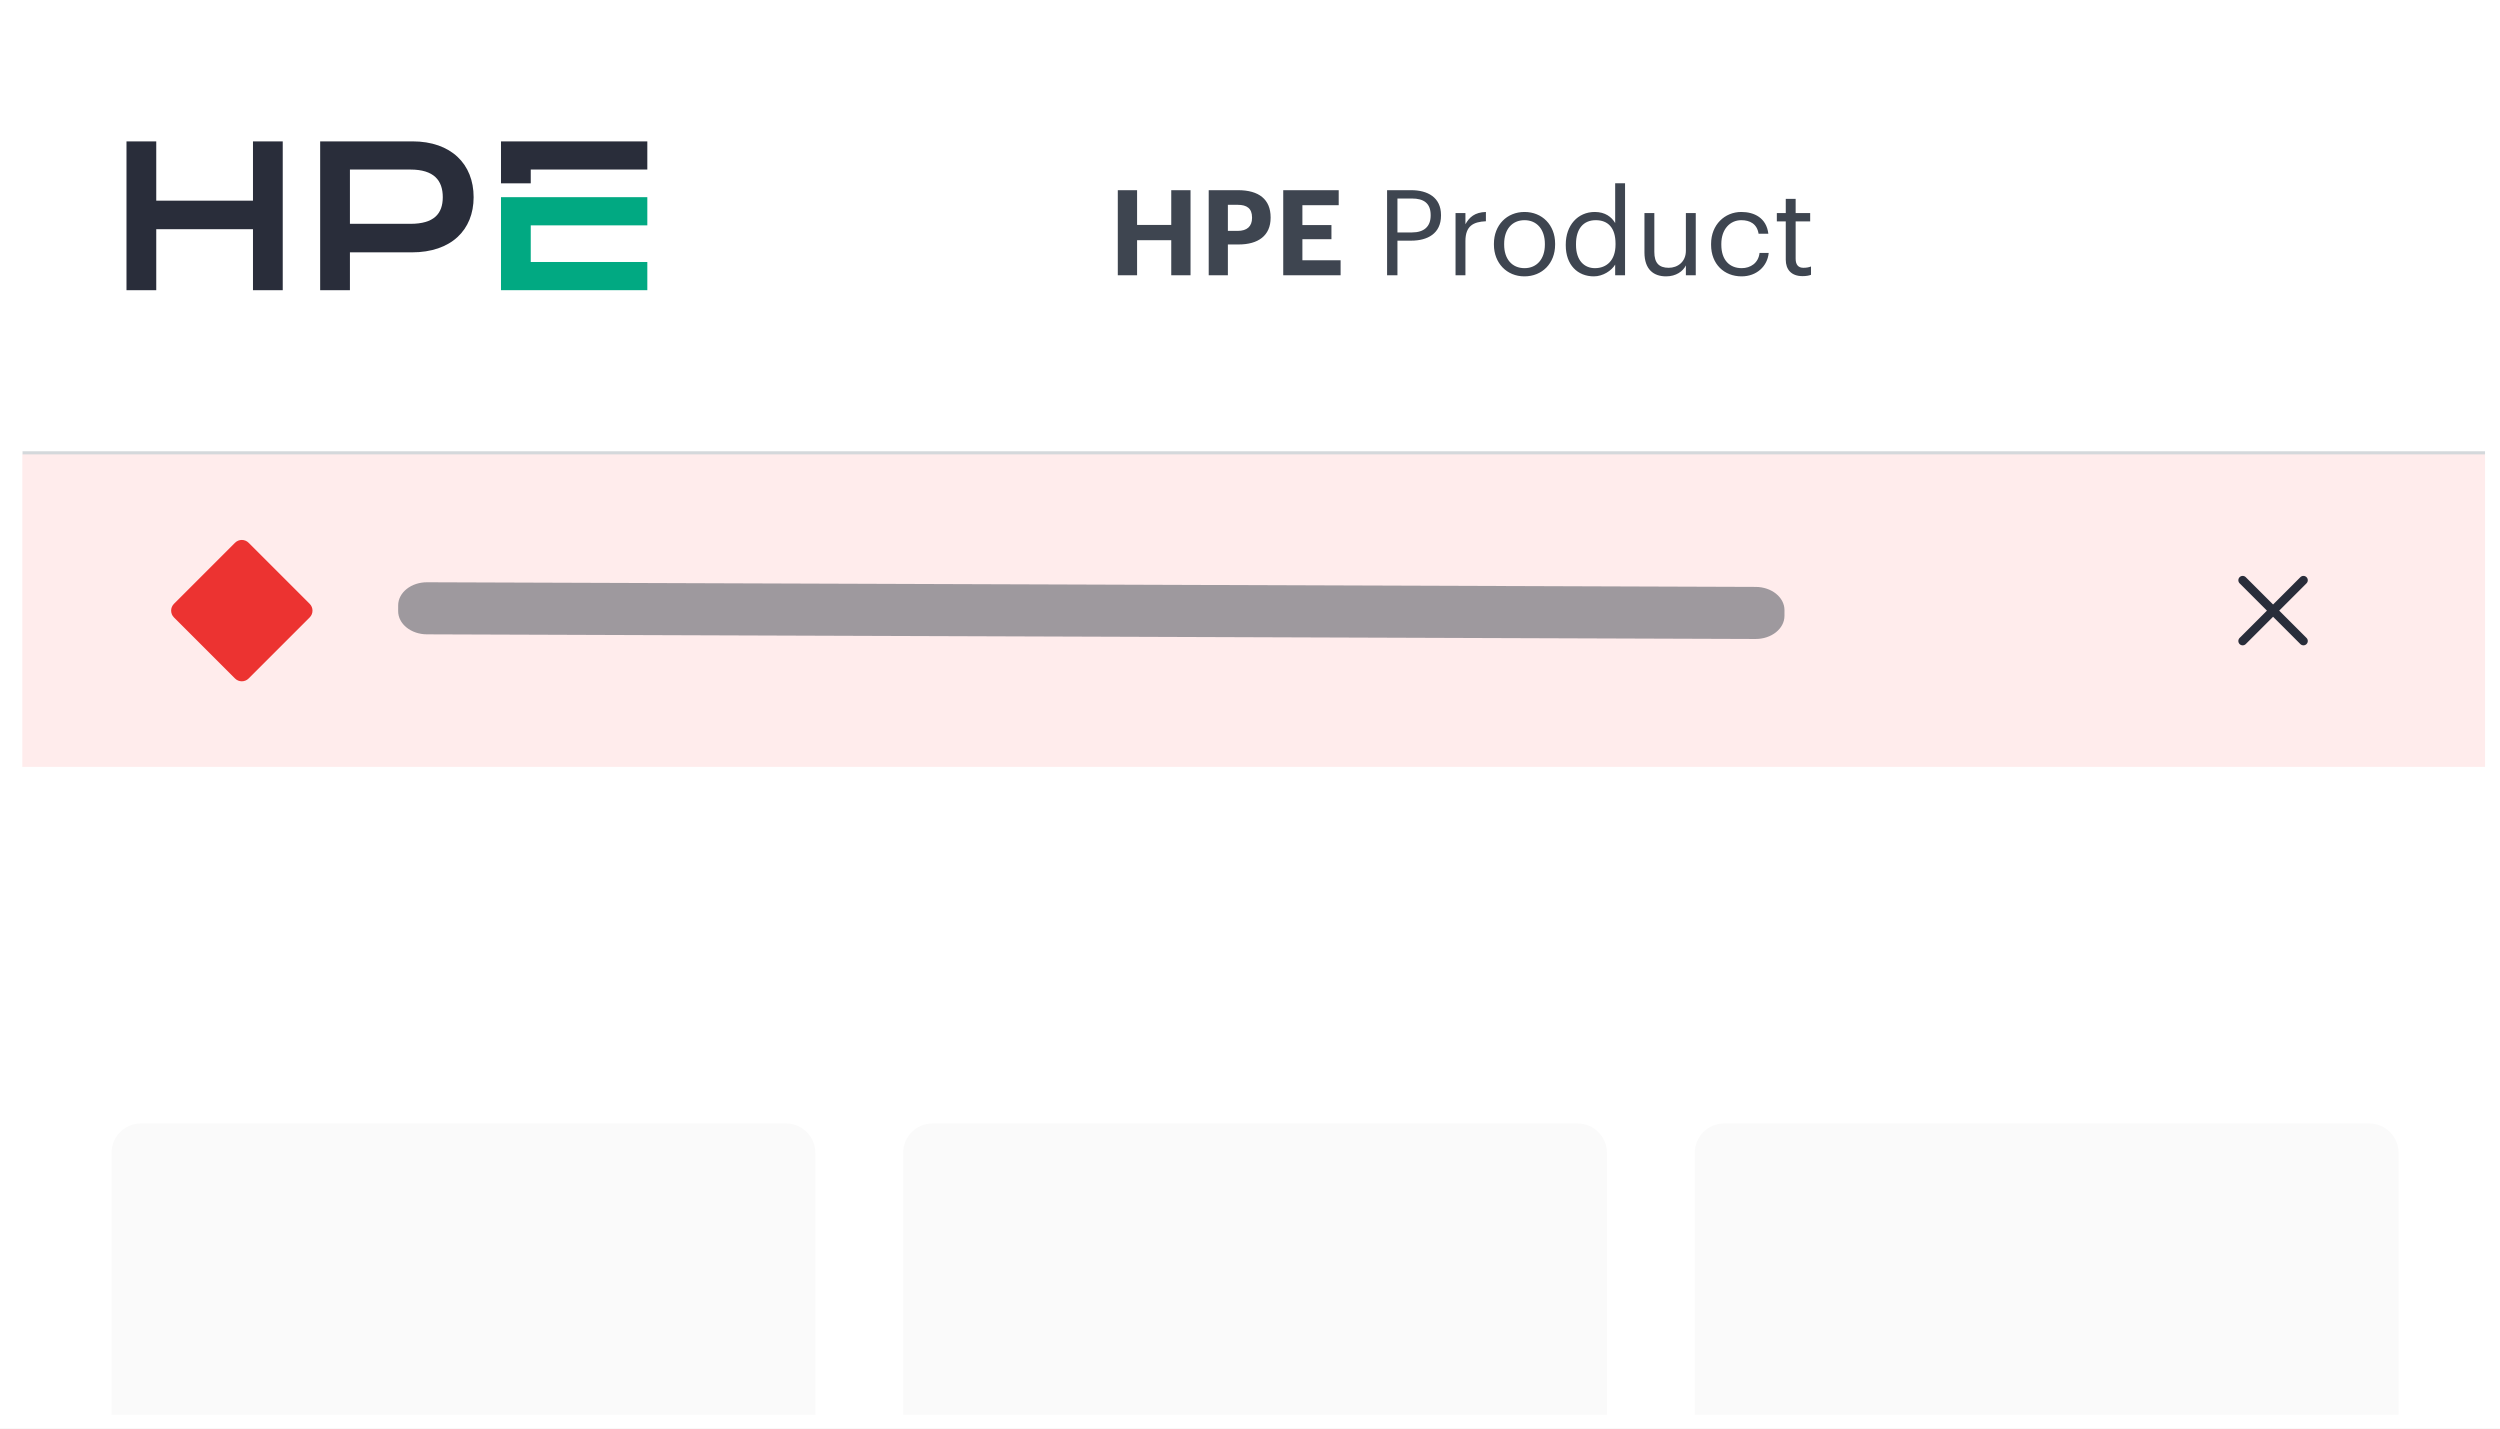
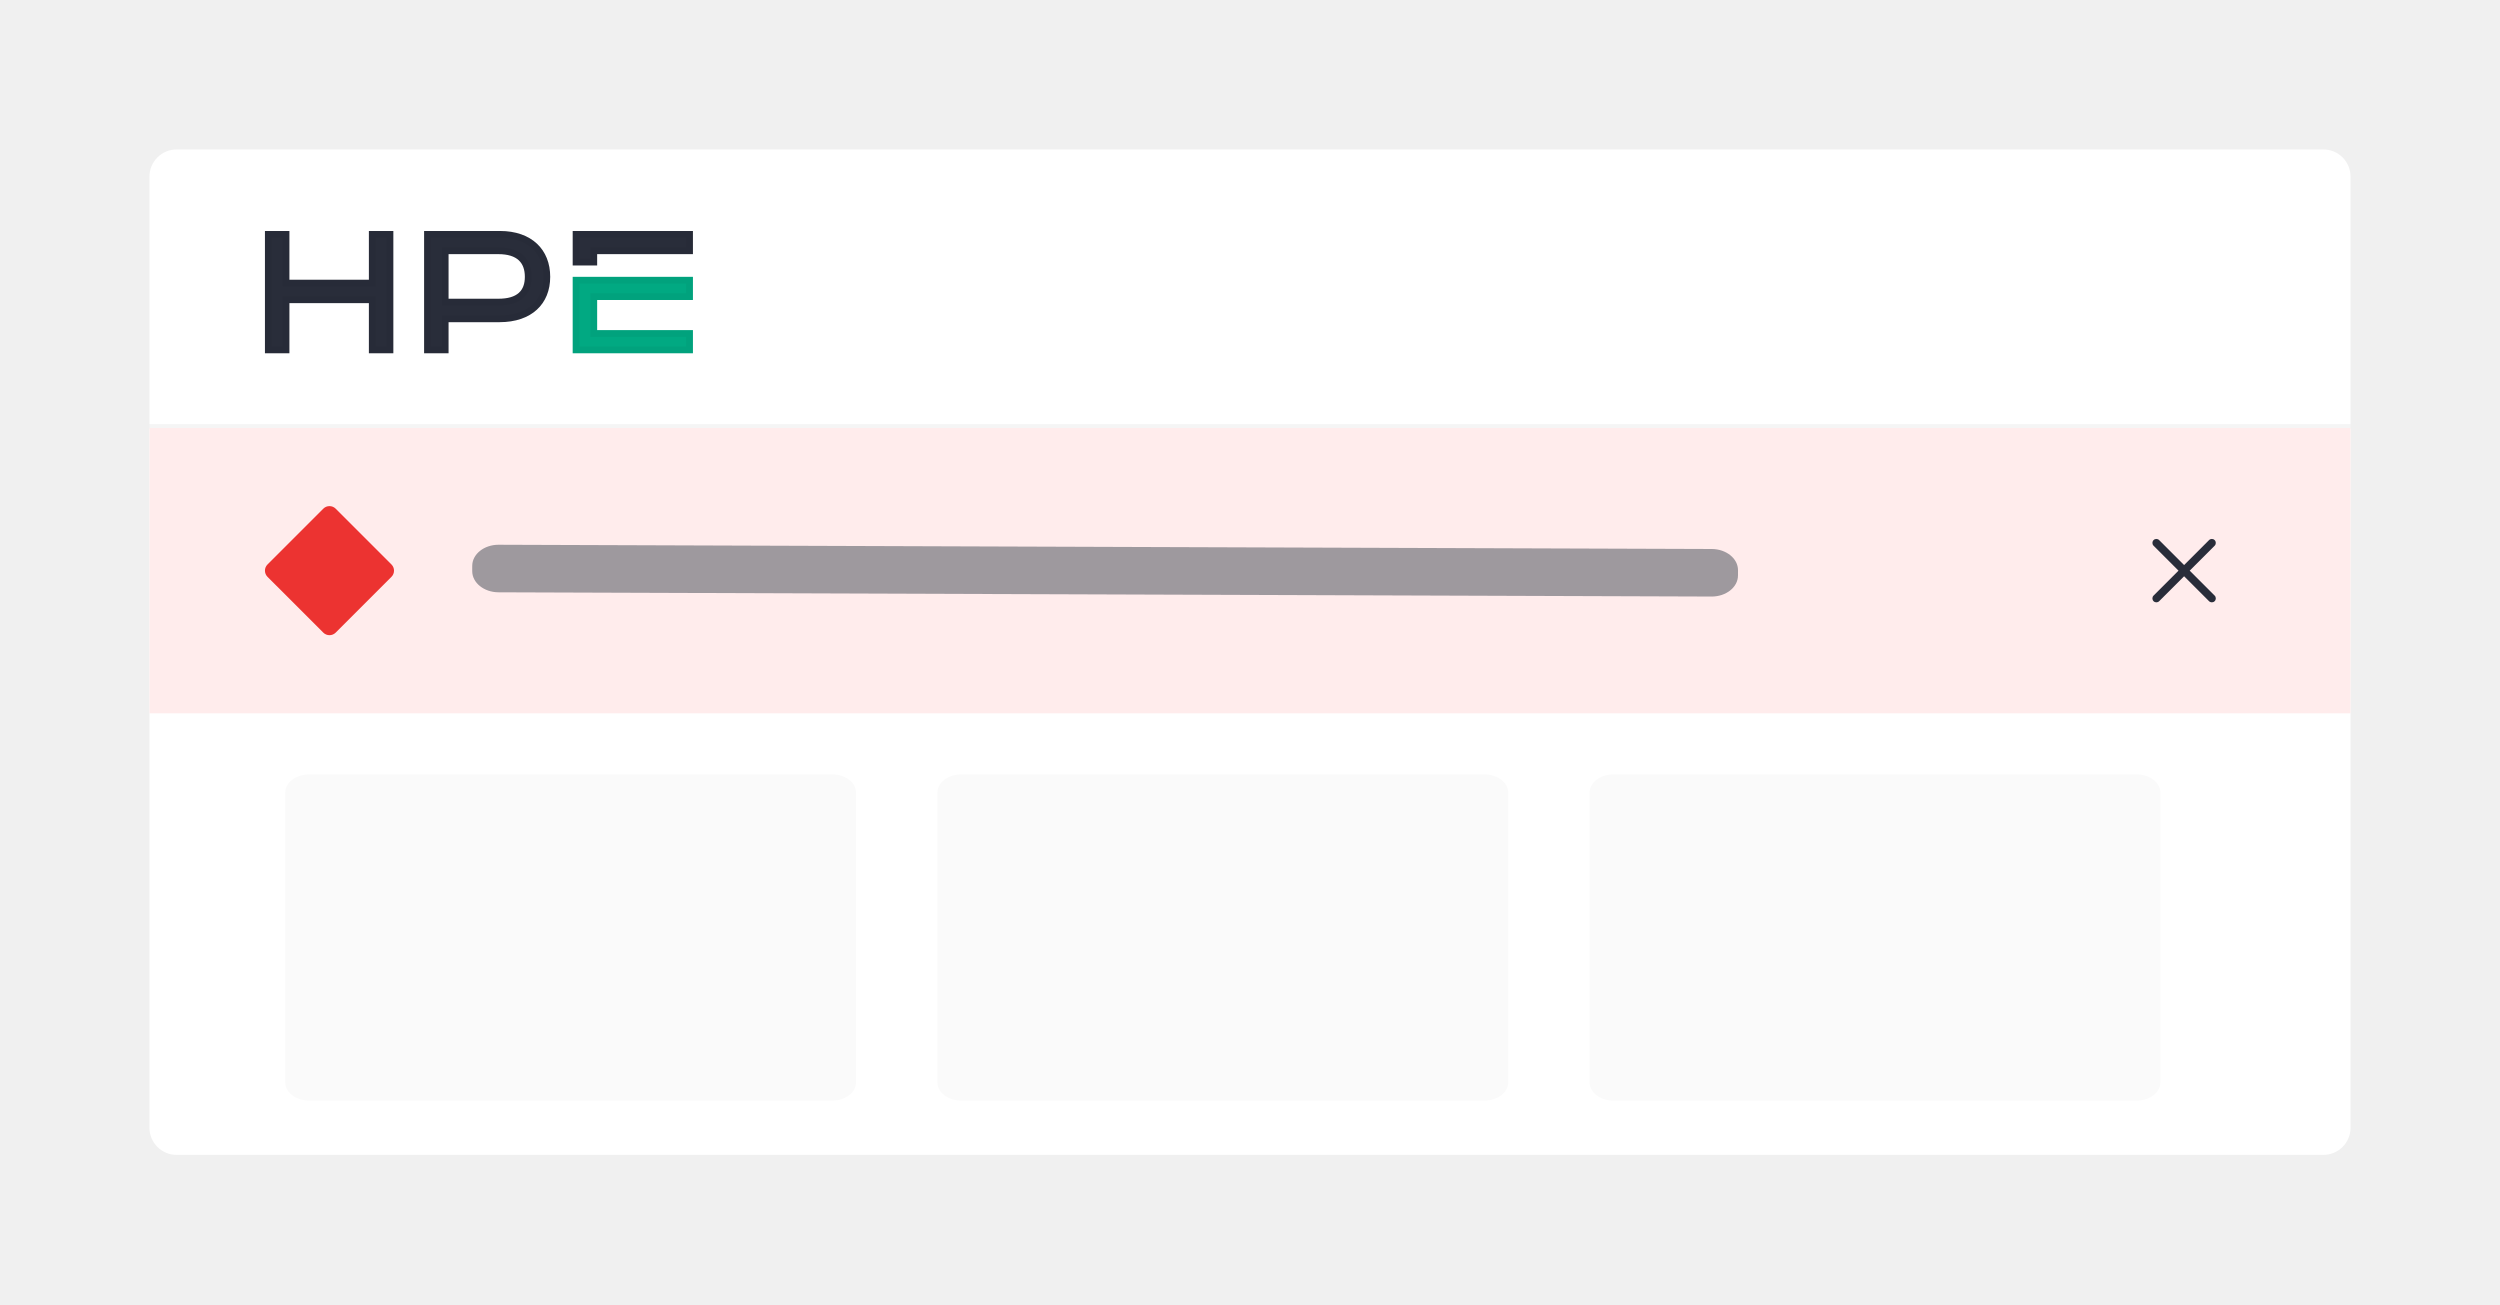
- <svg xmlns="http://www.w3.org/2000/svg" width="336" height="192" viewBox="0 0 336 192" fill="none">
-   <rect width="336" height="192" fill="white" />
-   <mask id="mask0_111_997" style="mask-type:luminance" maskUnits="userSpaceOnUse" x="3" y="1" width="331" height="190">
-     <path d="M334 1H3V190.15H334V1Z" fill="white" />
-   </mask>
-   <g mask="url(#mask0_111_997)">
-     <path d="M333 1H3V61H333V1Z" fill="white" />
-     <path d="M150.232 37V25.56H152.824V30.232H157.416V25.56H160.008V37H157.416V32.28H152.824V37H150.232ZM162.451 37V25.56H166.403C169.187 25.56 170.771 26.792 170.771 29.208V29.272C170.771 31.688 169.075 32.856 166.483 32.856H165.027V37H162.451ZM165.027 31.032H166.339C167.603 31.032 168.275 30.424 168.275 29.288V29.224C168.275 28.008 167.571 27.528 166.355 27.528H165.027V31.032ZM172.466 37V25.56H179.922V27.576H175.042V30.248H178.946V32.152H175.042V34.984H180.178V37H172.466ZM186.424 37V25.56H189.672C191.864 25.56 193.672 26.52 193.672 28.904V28.968C193.672 31.4 191.848 32.344 189.672 32.344H187.816V37H186.424ZM187.816 31.24H189.768C191.4 31.24 192.28 30.44 192.28 28.968V28.904C192.28 27.288 191.32 26.68 189.768 26.68H187.816V31.24ZM195.625 37V28.632H196.953V30.136C197.481 29.192 198.201 28.536 199.705 28.488V29.736C198.025 29.816 196.953 30.344 196.953 32.408V37H195.625ZM204.879 37.144C202.495 37.144 200.783 35.336 200.783 32.888V32.76C200.783 30.248 202.527 28.488 204.895 28.488C207.263 28.488 209.007 30.232 209.007 32.744V32.872C209.007 35.4 207.263 37.144 204.879 37.144ZM204.895 36.04C206.575 36.04 207.631 34.776 207.631 32.888V32.776C207.631 30.84 206.559 29.592 204.895 29.592C203.215 29.592 202.159 30.84 202.159 32.76V32.888C202.159 34.792 203.199 36.04 204.895 36.04ZM214.215 37.144C212.023 37.144 210.439 35.592 210.439 32.984V32.856C210.439 30.296 212.039 28.488 214.343 28.488C215.735 28.488 216.599 29.16 217.079 29.976V24.632H218.407V37H217.079V35.56C216.599 36.376 215.431 37.144 214.215 37.144ZM214.359 36.04C215.911 36.04 217.127 35.016 217.127 32.872V32.744C217.127 30.6 216.103 29.592 214.471 29.592C212.807 29.592 211.815 30.76 211.815 32.792V32.92C211.815 35.032 212.951 36.04 214.359 36.04ZM223.926 37.144C222.262 37.144 221.014 36.232 221.014 33.928V28.632H222.342V33.864C222.342 35.336 222.966 35.992 224.278 35.992C225.462 35.992 226.582 35.208 226.582 33.704V28.632H227.91V37H226.582V35.672C226.198 36.456 225.27 37.144 223.926 37.144ZM234.066 37.144C231.73 37.144 229.97 35.496 229.97 32.904V32.776C229.97 30.216 231.794 28.488 234.034 28.488C235.778 28.488 237.41 29.288 237.666 31.416H236.354C236.146 30.088 235.186 29.592 234.034 29.592C232.514 29.592 231.346 30.808 231.346 32.776V32.904C231.346 34.952 232.466 36.04 234.082 36.04C235.266 36.04 236.338 35.352 236.482 33.992H237.714C237.538 35.8 236.082 37.144 234.066 37.144ZM242.263 37.112C240.743 37.112 240.007 36.216 240.007 34.904V29.752H238.807V28.632H240.007V26.728H241.335V28.632H243.287V29.752H241.335V34.776C241.335 35.592 241.703 35.992 242.375 35.992C242.791 35.992 243.111 35.928 243.399 35.816V36.936C243.127 37.032 242.807 37.112 242.263 37.112Z" fill="#3E4550" />
-     <path d="M71.333 30.288V35.212H87V39H67.333V26.5H87V30.288H71.333Z" fill="#01A982" />
-     <path d="M55.427 19H43.03V39H47.03V33.916H55.365C60.631 33.916 63.655 30.917 63.655 26.5C63.655 22.053 60.631 19 55.427 19ZM55.166 30.082H47.03V22.788H55.166C58.315 22.788 59.51 24.244 59.51 26.5C59.51 28.733 58.315 30.082 55.166 30.082ZM71.333 24.643H67.333V19H87V22.788H71.333V24.643ZM38 19V39H34V30.803H21V39H17V19H21V26.97H34V19H38Z" fill="#292D3A" />
-     <path d="M3 61H334" stroke="#D4D8DB" stroke-width="0.7" />
-     <path opacity="0.5" d="M105.631 151H18.941C16.764 151 15 152.764 15 154.941V217.991C15 220.167 16.764 221.931 18.941 221.931H105.631C107.807 221.931 109.571 220.167 109.571 217.991V154.941C109.571 152.764 107.807 151 105.631 151Z" fill="black" fill-opacity="0.04" />
-     <path opacity="0.5" d="M212.024 151H125.333C123.157 151 121.393 152.764 121.393 154.941V217.991C121.393 220.167 123.157 221.931 125.333 221.931H212.024C214.2 221.931 215.964 220.167 215.964 217.991V154.941C215.964 152.764 214.2 151 212.024 151Z" fill="black" fill-opacity="0.04" />
-     <path opacity="0.5" d="M318.417 151H231.726C229.55 151 227.786 152.764 227.786 154.941V217.991C227.786 220.167 229.55 221.931 231.726 221.931H318.417C320.593 221.931 322.357 220.167 322.357 217.991V154.941C322.357 152.764 320.593 151 318.417 151Z" fill="black" fill-opacity="0.04" />
-     <rect width="332" height="42" transform="translate(2 61.0684)" fill="#FFECEC" />
-     <path d="M31.588 72.946C32.092 72.442 32.908 72.442 33.412 72.946L41.622 81.156C42.126 81.66 42.126 82.477 41.622 82.981L33.412 91.191C32.908 91.694 32.092 91.694 31.588 91.191L23.378 82.981C22.874 82.477 22.874 81.66 23.378 81.156L31.588 72.946Z" fill="#EC3331" />
-     <path opacity="0.5" d="M235.964 78.88L57.406 78.256C55.262 78.248 53.52 79.635 53.514 81.353L53.511 82.131C53.505 83.849 55.238 85.248 57.382 85.256L235.94 85.88C238.083 85.888 239.826 84.501 239.832 82.782L239.835 82.005C239.841 80.287 238.108 78.888 235.964 78.88Z" fill="#3E4550" />
-     <path d="M309.171 77.572C309.399 77.344 309.768 77.344 309.996 77.572C310.224 77.8 310.224 78.169 309.996 78.397L306.325 82.068L309.996 85.739C310.224 85.967 310.224 86.336 309.996 86.564C309.768 86.791 309.399 86.791 309.171 86.564L305.5 82.893L301.829 86.564C301.601 86.791 301.232 86.791 301.004 86.564C300.777 86.336 300.777 85.967 301.004 85.739L304.675 82.068L301.004 78.397C300.777 78.169 300.777 77.8 301.004 77.572C301.232 77.344 301.601 77.344 301.829 77.572L305.5 81.243L309.171 77.572Z" fill="#292D3A" />
-   </g>
+ <svg xmlns="http://www.w3.org/2000/svg" width="368" height="192" viewBox="0 0 368 192" fill="none">
+   <rect x="22" y="22" width="324" height="148" rx="4" fill="white" />
+   <path d="M87.9 44.159V48.591H102V52H84.3V40.75H102V44.159H87.9Z" fill="#01A982" />
+   <path d="M73.584 34H62.427V52H66.027V47.424H73.528C78.268 47.424 80.99 44.725 80.99 40.75C80.99 36.748 78.268 34 73.584 34ZM73.349 43.974H66.027V37.409H73.349C76.184 37.409 77.259 38.719 77.259 40.75C77.259 42.76 76.184 43.974 73.349 43.974ZM87.9 39.079H84.3V34H102V37.409H87.9V39.079ZM57.9 34V52H54.3V44.623H42.6V52H39V34H42.6V41.173H54.3V34H57.9Z" fill="#292D3A" />
+   <path d="M101.5 41.25V43.659H87.4V49.091H101.5V51.5H84.8V41.25H101.5ZM73.584 34.5C75.829 34.5 77.547 35.157 78.701 36.239C79.852 37.319 80.49 38.866 80.49 40.75C80.49 42.619 79.853 44.147 78.697 45.21C77.538 46.277 75.804 46.924 73.528 46.924H65.527V51.5H62.928V34.5H73.584ZM42.1 34.5V41.673H54.8V34.5H57.4V51.5H54.8V44.123H42.1V51.5H39.5V34.5H42.1ZM65.527 44.475H73.349C74.825 44.475 75.946 44.16 76.699 43.489C77.465 42.808 77.759 41.842 77.759 40.75C77.759 39.65 77.466 38.66 76.708 37.952C75.957 37.251 74.834 36.909 73.349 36.909H65.527V44.475ZM101.5 34.5V36.909H87.4V38.579H84.8V34.5H101.5Z" stroke="black" stroke-opacity="0.04" />
+   <path opacity="0.5" d="M122.5 114H45.5C43.567 114 42 115.194 42 116.667V159.333C42 160.806 43.567 162 45.5 162H122.5C124.433 162 126 160.806 126 159.333V116.667C126 115.194 124.433 114 122.5 114Z" fill="black" fill-opacity="0.04" />
+   <path opacity="0.5" d="M218.5 114H141.5C139.567 114 138 115.194 138 116.667V159.333C138 160.806 139.567 162 141.5 162H218.5C220.433 162 222 160.806 222 159.333V116.667C222 115.194 220.433 114 218.5 114Z" fill="black" fill-opacity="0.04" />
+   <path opacity="0.5" d="M314.5 114H237.5C235.567 114 234 115.194 234 116.667V159.333C234 160.806 235.567 162 237.5 162H314.5C316.433 162 318 160.806 318 159.333V116.667C318 115.194 316.433 114 314.5 114Z" fill="black" fill-opacity="0.04" />
+   <path d="M22 62.782H346" stroke="black" stroke-opacity="0.04" stroke-width="0.7" />
+   <rect width="324" height="42" transform="translate(22 63)" fill="#FFECEC" />
+   <path d="M47.588 74.878C48.092 74.374 48.908 74.374 49.412 74.878L57.622 83.088C58.126 83.592 58.126 84.408 57.622 84.912L49.412 93.122C48.908 93.626 48.092 93.626 47.588 93.122L39.378 84.912C38.874 84.408 38.874 83.592 39.378 83.088L47.588 74.878Z" fill="#EC3331" />
+   <path opacity="0.5" d="M251.964 80.812L73.406 80.187C71.262 80.18 69.519 81.567 69.513 83.285L69.511 84.063C69.505 85.781 71.238 87.18 73.382 87.187L251.94 87.812C254.083 87.819 255.826 86.432 255.832 84.714L255.835 83.936C255.841 82.218 254.108 80.819 251.964 80.812Z" fill="#3E4550" />
+   <path d="M325.171 79.504C325.399 79.276 325.768 79.276 325.996 79.504C326.224 79.732 326.224 80.101 325.996 80.329L322.325 84L325.996 87.671C326.224 87.898 326.224 88.268 325.996 88.495C325.768 88.723 325.399 88.723 325.171 88.495L321.5 84.825L317.829 88.495C317.601 88.723 317.232 88.723 317.004 88.495C316.777 88.268 316.777 87.898 317.004 87.671L320.675 84L317.004 80.329C316.777 80.101 316.777 79.732 317.004 79.504C317.232 79.276 317.601 79.276 317.829 79.504L321.5 83.175L325.171 79.504Z" fill="#292D3A" />
</svg>
